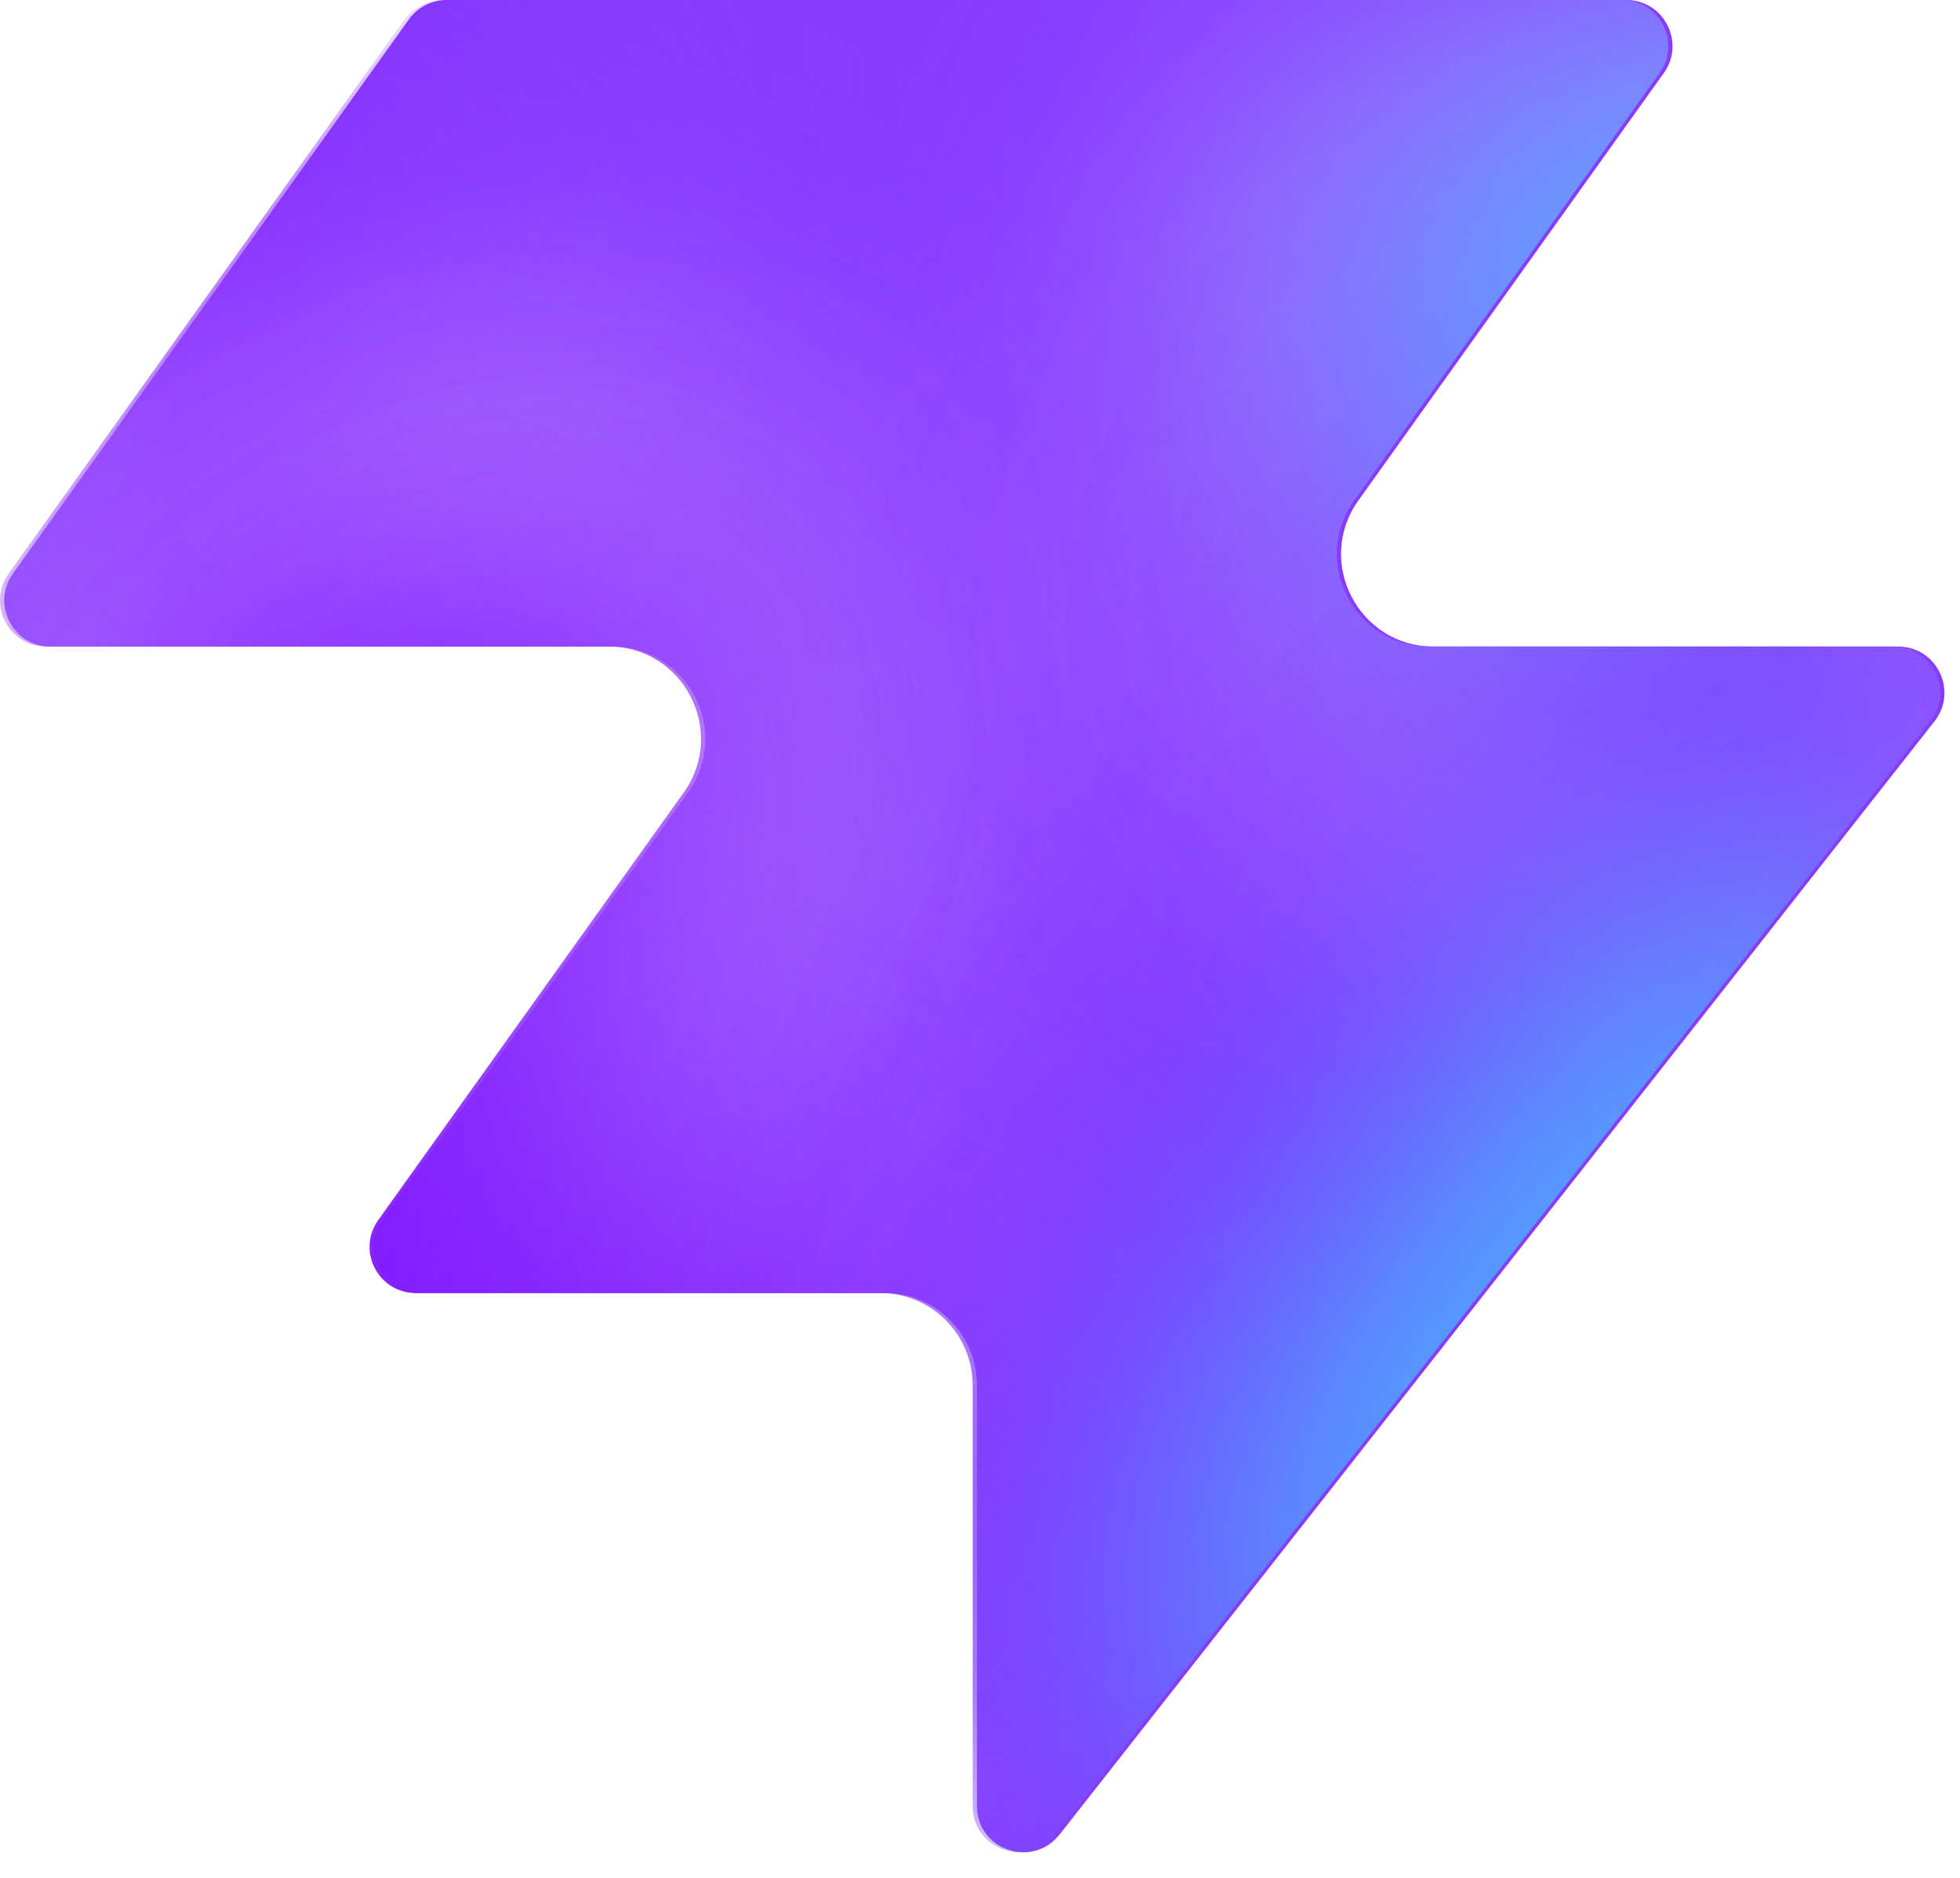
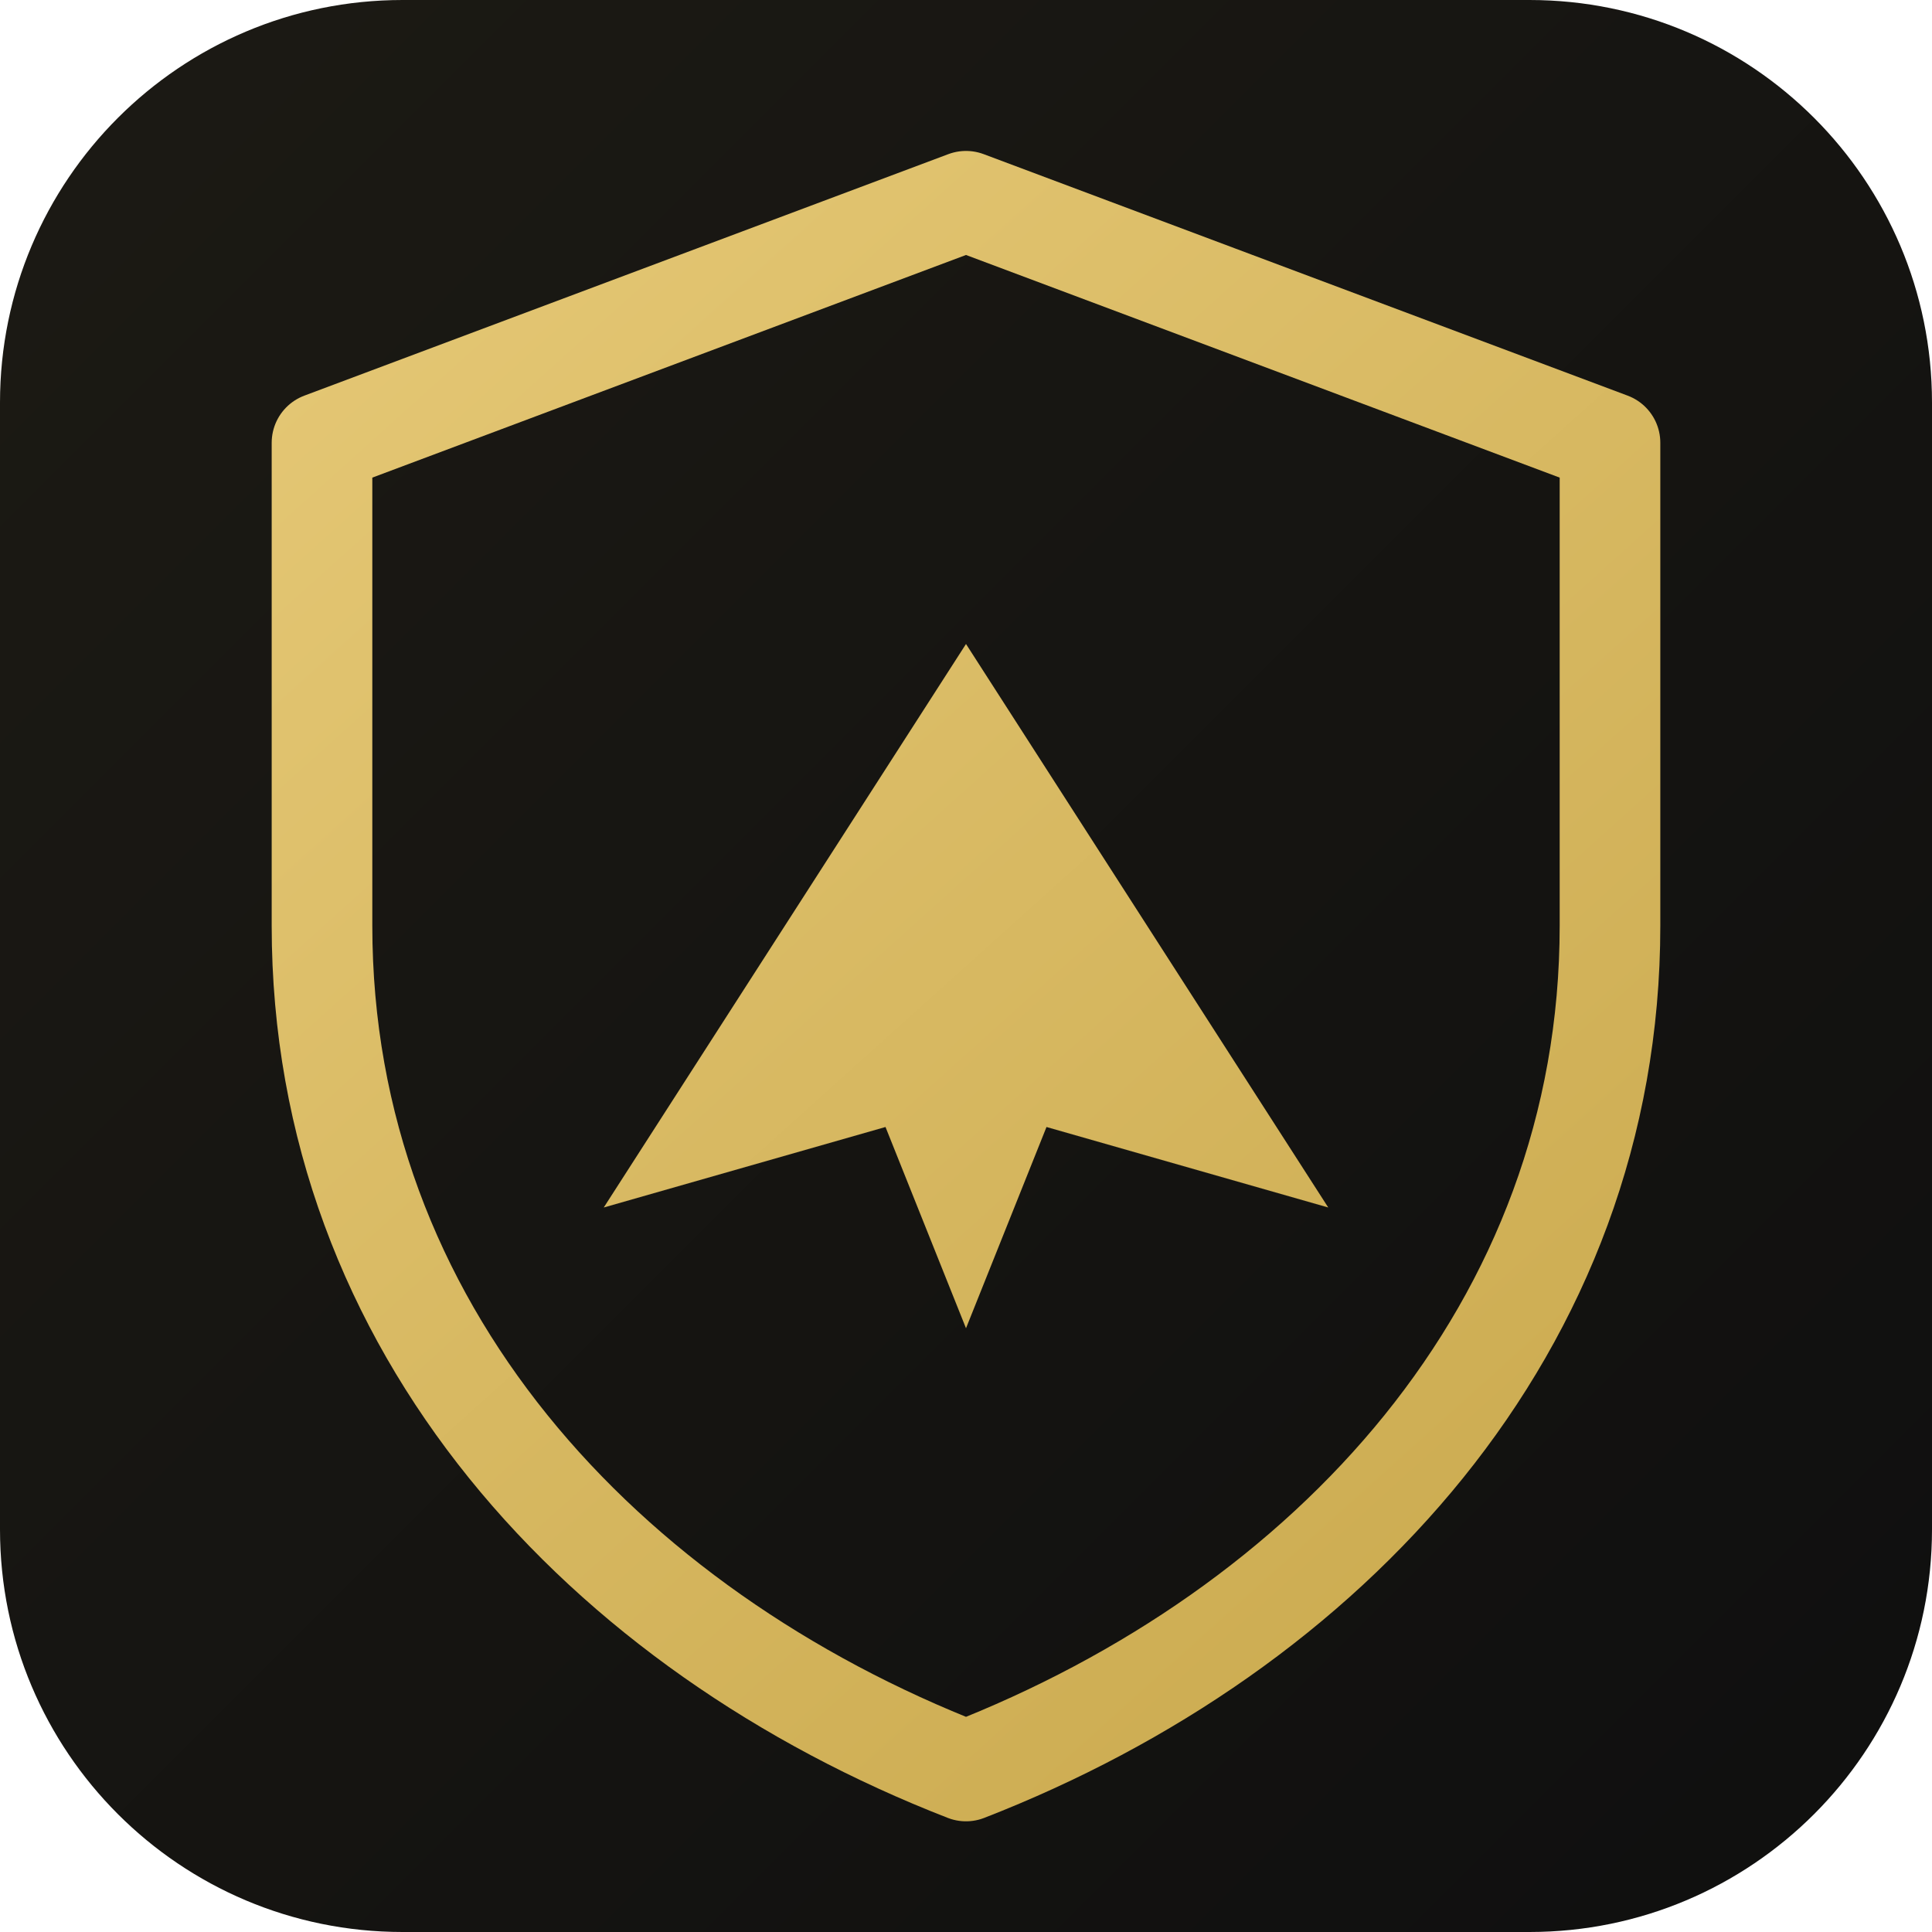
- <svg xmlns="http://www.w3.org/2000/svg" width="48" height="46" fill="none" viewBox="0 0 48 46">
-   <path fill="#863bff" d="M25.946 44.938c-.664.845-2.021.375-2.021-.698V33.937a2.26 2.26 0 0 0-2.262-2.262H10.287c-.92 0-1.456-1.04-.92-1.788l7.48-10.471c1.07-1.497 0-3.578-1.842-3.578H1.237c-.92 0-1.456-1.04-.92-1.788L10.013.474c.214-.297.556-.474.92-.474h28.894c.92 0 1.456 1.04.92 1.788l-7.48 10.471c-1.07 1.498 0 3.579 1.842 3.579h11.377c.943 0 1.473 1.088.89 1.83L25.947 44.94z" style="fill:#863bff;fill:color(display-p3 .525 .23 1);fill-opacity:1" />
-   <mask id="a" width="48" height="46" x="0" y="0" maskUnits="userSpaceOnUse" style="mask-type:alpha">
-     <path fill="#000" d="M25.842 44.938c-.664.844-2.021.375-2.021-.698V33.937a2.26 2.26 0 0 0-2.262-2.262H10.183c-.92 0-1.456-1.04-.92-1.788l7.48-10.471c1.07-1.498 0-3.579-1.842-3.579H1.133c-.92 0-1.456-1.04-.92-1.787L9.91.473c.214-.297.556-.474.92-.474h28.894c.92 0 1.456 1.04.92 1.788l-7.48 10.471c-1.07 1.498 0 3.578 1.842 3.578h11.377c.943 0 1.473 1.088.89 1.832L25.843 44.94z" style="fill:#000;fill-opacity:1" />
-   </mask>
-   <g mask="url(#a)">
-     <g filter="url(#b)">
-       <ellipse cx="5.508" cy="14.704" fill="#ede6ff" rx="5.508" ry="14.704" style="fill:#ede6ff;fill:color(display-p3 .927 .903 1);fill-opacity:1" transform="matrix(.00324 1 1 -.00324 -4.47 31.516)" />
-     </g>
-     <g filter="url(#c)">
-       <ellipse cx="10.399" cy="29.851" fill="#ede6ff" rx="10.399" ry="29.851" style="fill:#ede6ff;fill:color(display-p3 .927 .903 1);fill-opacity:1" transform="matrix(.00324 1 1 -.00324 -39.328 7.883)" />
-     </g>
-     <g filter="url(#d)">
-       <ellipse cx="5.508" cy="30.487" fill="#7e14ff" rx="5.508" ry="30.487" style="fill:#7e14ff;fill:color(display-p3 .492 .077 1);fill-opacity:1" transform="rotate(89.814 -25.913 -14.639)scale(1 -1)" />
-     </g>
-     <g filter="url(#e)">
-       <ellipse cx="5.508" cy="30.599" fill="#7e14ff" rx="5.508" ry="30.599" style="fill:#7e14ff;fill:color(display-p3 .492 .077 1);fill-opacity:1" transform="rotate(89.814 -32.644 -3.334)scale(1 -1)" />
-     </g>
-     <g filter="url(#f)">
-       <ellipse cx="5.508" cy="30.599" fill="#7e14ff" rx="5.508" ry="30.599" style="fill:#7e14ff;fill:color(display-p3 .492 .077 1);fill-opacity:1" transform="matrix(.00324 1 1 -.00324 -34.34 30.47)" />
-     </g>
-     <g filter="url(#g)">
-       <ellipse cx="14.072" cy="22.078" fill="#ede6ff" rx="14.072" ry="22.078" style="fill:#ede6ff;fill:color(display-p3 .927 .903 1);fill-opacity:1" transform="rotate(93.35 24.506 48.493)scale(-1 1)" />
-     </g>
-     <g filter="url(#h)">
-       <ellipse cx="3.47" cy="21.501" fill="#7e14ff" rx="3.47" ry="21.501" style="fill:#7e14ff;fill:color(display-p3 .492 .077 1);fill-opacity:1" transform="rotate(89.009 28.708 47.59)scale(-1 1)" />
-     </g>
-     <g filter="url(#i)">
-       <ellipse cx="3.47" cy="21.501" fill="#7e14ff" rx="3.47" ry="21.501" style="fill:#7e14ff;fill:color(display-p3 .492 .077 1);fill-opacity:1" transform="rotate(89.009 28.708 47.59)scale(-1 1)" />
-     </g>
-     <g filter="url(#j)">
-       <ellipse cx=".387" cy="8.972" fill="#7e14ff" rx="4.407" ry="29.108" style="fill:#7e14ff;fill:color(display-p3 .492 .077 1);fill-opacity:1" transform="rotate(39.51 .387 8.972)" />
-     </g>
-     <g filter="url(#k)">
-       <ellipse cx="47.523" cy="-6.092" fill="#7e14ff" rx="4.407" ry="29.108" style="fill:#7e14ff;fill:color(display-p3 .492 .077 1);fill-opacity:1" transform="rotate(37.892 47.523 -6.092)" />
-     </g>
-     <g filter="url(#l)">
-       <ellipse cx="41.412" cy="6.333" fill="#47bfff" rx="5.971" ry="9.665" style="fill:#47bfff;fill:color(display-p3 .28 .748 1);fill-opacity:1" transform="rotate(37.892 41.412 6.333)" />
-     </g>
-     <g filter="url(#m)">
-       <ellipse cx="-1.879" cy="38.332" fill="#7e14ff" rx="4.407" ry="29.108" style="fill:#7e14ff;fill:color(display-p3 .492 .077 1);fill-opacity:1" transform="rotate(37.892 -1.88 38.332)" />
-     </g>
-     <g filter="url(#n)">
-       <ellipse cx="-1.879" cy="38.332" fill="#7e14ff" rx="4.407" ry="29.108" style="fill:#7e14ff;fill:color(display-p3 .492 .077 1);fill-opacity:1" transform="rotate(37.892 -1.88 38.332)" />
-     </g>
-     <g filter="url(#o)">
-       <ellipse cx="35.651" cy="29.907" fill="#7e14ff" rx="4.407" ry="29.108" style="fill:#7e14ff;fill:color(display-p3 .492 .077 1);fill-opacity:1" transform="rotate(37.892 35.651 29.907)" />
-     </g>
-     <g filter="url(#p)">
-       <ellipse cx="38.418" cy="32.4" fill="#47bfff" rx="5.971" ry="15.297" style="fill:#47bfff;fill:color(display-p3 .28 .748 1);fill-opacity:1" transform="rotate(37.892 38.418 32.4)" />
-     </g>
-   </g>
+ <svg xmlns="http://www.w3.org/2000/svg" width="48" height="48" viewBox="0 0 48 48" fill="none">
  <defs>
-     <filter id="b" width="60.045" height="41.654" x="-19.77" y="16.149" color-interpolation-filters="sRGB" filterUnits="userSpaceOnUse">
-       <feFlood flood-opacity="0" result="BackgroundImageFix" />
-       <feBlend in="SourceGraphic" in2="BackgroundImageFix" result="shape" />
-       <feGaussianBlur result="effect1_foregroundBlur_2002_17158" stdDeviation="7.659" />
-     </filter>
-     <filter id="c" width="90.34" height="51.437" x="-54.613" y="-7.533" color-interpolation-filters="sRGB" filterUnits="userSpaceOnUse">
-       <feFlood flood-opacity="0" result="BackgroundImageFix" />
-       <feBlend in="SourceGraphic" in2="BackgroundImageFix" result="shape" />
-       <feGaussianBlur result="effect1_foregroundBlur_2002_17158" stdDeviation="7.659" />
-     </filter>
-     <filter id="d" width="79.355" height="29.4" x="-49.64" y="2.03" color-interpolation-filters="sRGB" filterUnits="userSpaceOnUse">
-       <feFlood flood-opacity="0" result="BackgroundImageFix" />
-       <feBlend in="SourceGraphic" in2="BackgroundImageFix" result="shape" />
-       <feGaussianBlur result="effect1_foregroundBlur_2002_17158" stdDeviation="4.596" />
-     </filter>
-     <filter id="e" width="79.579" height="29.4" x="-45.045" y="20.029" color-interpolation-filters="sRGB" filterUnits="userSpaceOnUse">
-       <feFlood flood-opacity="0" result="BackgroundImageFix" />
-       <feBlend in="SourceGraphic" in2="BackgroundImageFix" result="shape" />
-       <feGaussianBlur result="effect1_foregroundBlur_2002_17158" stdDeviation="4.596" />
-     </filter>
-     <filter id="f" width="79.579" height="29.4" x="-43.513" y="21.178" color-interpolation-filters="sRGB" filterUnits="userSpaceOnUse">
-       <feFlood flood-opacity="0" result="BackgroundImageFix" />
-       <feBlend in="SourceGraphic" in2="BackgroundImageFix" result="shape" />
-       <feGaussianBlur result="effect1_foregroundBlur_2002_17158" stdDeviation="4.596" />
-     </filter>
-     <filter id="g" width="74.749" height="58.852" x="15.756" y="-17.901" color-interpolation-filters="sRGB" filterUnits="userSpaceOnUse">
-       <feFlood flood-opacity="0" result="BackgroundImageFix" />
-       <feBlend in="SourceGraphic" in2="BackgroundImageFix" result="shape" />
-       <feGaussianBlur result="effect1_foregroundBlur_2002_17158" stdDeviation="7.659" />
-     </filter>
-     <filter id="h" width="61.377" height="25.362" x="23.548" y="2.284" color-interpolation-filters="sRGB" filterUnits="userSpaceOnUse">
-       <feFlood flood-opacity="0" result="BackgroundImageFix" />
-       <feBlend in="SourceGraphic" in2="BackgroundImageFix" result="shape" />
-       <feGaussianBlur result="effect1_foregroundBlur_2002_17158" stdDeviation="4.596" />
-     </filter>
-     <filter id="i" width="61.377" height="25.362" x="23.548" y="2.284" color-interpolation-filters="sRGB" filterUnits="userSpaceOnUse">
-       <feFlood flood-opacity="0" result="BackgroundImageFix" />
-       <feBlend in="SourceGraphic" in2="BackgroundImageFix" result="shape" />
-       <feGaussianBlur result="effect1_foregroundBlur_2002_17158" stdDeviation="4.596" />
-     </filter>
-     <filter id="j" width="56.045" height="63.649" x="-27.636" y="-22.853" color-interpolation-filters="sRGB" filterUnits="userSpaceOnUse">
-       <feFlood flood-opacity="0" result="BackgroundImageFix" />
-       <feBlend in="SourceGraphic" in2="BackgroundImageFix" result="shape" />
-       <feGaussianBlur result="effect1_foregroundBlur_2002_17158" stdDeviation="4.596" />
-     </filter>
-     <filter id="k" width="54.814" height="64.646" x="20.116" y="-38.415" color-interpolation-filters="sRGB" filterUnits="userSpaceOnUse">
-       <feFlood flood-opacity="0" result="BackgroundImageFix" />
-       <feBlend in="SourceGraphic" in2="BackgroundImageFix" result="shape" />
-       <feGaussianBlur result="effect1_foregroundBlur_2002_17158" stdDeviation="4.596" />
-     </filter>
-     <filter id="l" width="33.541" height="35.313" x="24.641" y="-11.323" color-interpolation-filters="sRGB" filterUnits="userSpaceOnUse">
-       <feFlood flood-opacity="0" result="BackgroundImageFix" />
-       <feBlend in="SourceGraphic" in2="BackgroundImageFix" result="shape" />
-       <feGaussianBlur result="effect1_foregroundBlur_2002_17158" stdDeviation="4.596" />
-     </filter>
-     <filter id="m" width="54.814" height="64.646" x="-29.286" y="6.009" color-interpolation-filters="sRGB" filterUnits="userSpaceOnUse">
-       <feFlood flood-opacity="0" result="BackgroundImageFix" />
-       <feBlend in="SourceGraphic" in2="BackgroundImageFix" result="shape" />
-       <feGaussianBlur result="effect1_foregroundBlur_2002_17158" stdDeviation="4.596" />
-     </filter>
-     <filter id="n" width="54.814" height="64.646" x="-29.286" y="6.009" color-interpolation-filters="sRGB" filterUnits="userSpaceOnUse">
-       <feFlood flood-opacity="0" result="BackgroundImageFix" />
-       <feBlend in="SourceGraphic" in2="BackgroundImageFix" result="shape" />
-       <feGaussianBlur result="effect1_foregroundBlur_2002_17158" stdDeviation="4.596" />
-     </filter>
-     <filter id="o" width="54.814" height="64.646" x="8.244" y="-2.416" color-interpolation-filters="sRGB" filterUnits="userSpaceOnUse">
-       <feFlood flood-opacity="0" result="BackgroundImageFix" />
-       <feBlend in="SourceGraphic" in2="BackgroundImageFix" result="shape" />
-       <feGaussianBlur result="effect1_foregroundBlur_2002_17158" stdDeviation="4.596" />
-     </filter>
-     <filter id="p" width="39.409" height="43.623" x="18.713" y="10.588" color-interpolation-filters="sRGB" filterUnits="userSpaceOnUse">
-       <feFlood flood-opacity="0" result="BackgroundImageFix" />
-       <feBlend in="SourceGraphic" in2="BackgroundImageFix" result="shape" />
-       <feGaussianBlur result="effect1_foregroundBlur_2002_17158" stdDeviation="4.596" />
-     </filter>
+     <linearGradient id="bg" x1="0" y1="0" x2="48" y2="48" gradientUnits="userSpaceOnUse">
+       <stop offset="0" stop-color="#1c1a14" />
+       <stop offset="1" stop-color="#0f0f0f" />
+     </linearGradient>
+     <linearGradient id="gold" x1="6" y1="4" x2="42" y2="44" gradientUnits="userSpaceOnUse">
+       <stop offset="0" stop-color="#E6C977" />
+       <stop offset="1" stop-color="#C9A84C" />
+     </linearGradient>
  </defs>
+   <rect width="48" height="48" rx="10" fill="url(#bg)" />
+   <path d="M24 5 L40 11 V23 C40 33 33 40.5 24 44 C15 40.5 8 33 8 23 V11 Z" fill="none" stroke="url(#gold)" stroke-width="2.5" stroke-linejoin="round" />
+   <path d="M24 16 L33 30 L26 28 L24 33 L22 28 L15 30 Z" fill="url(#gold)" />
</svg>
